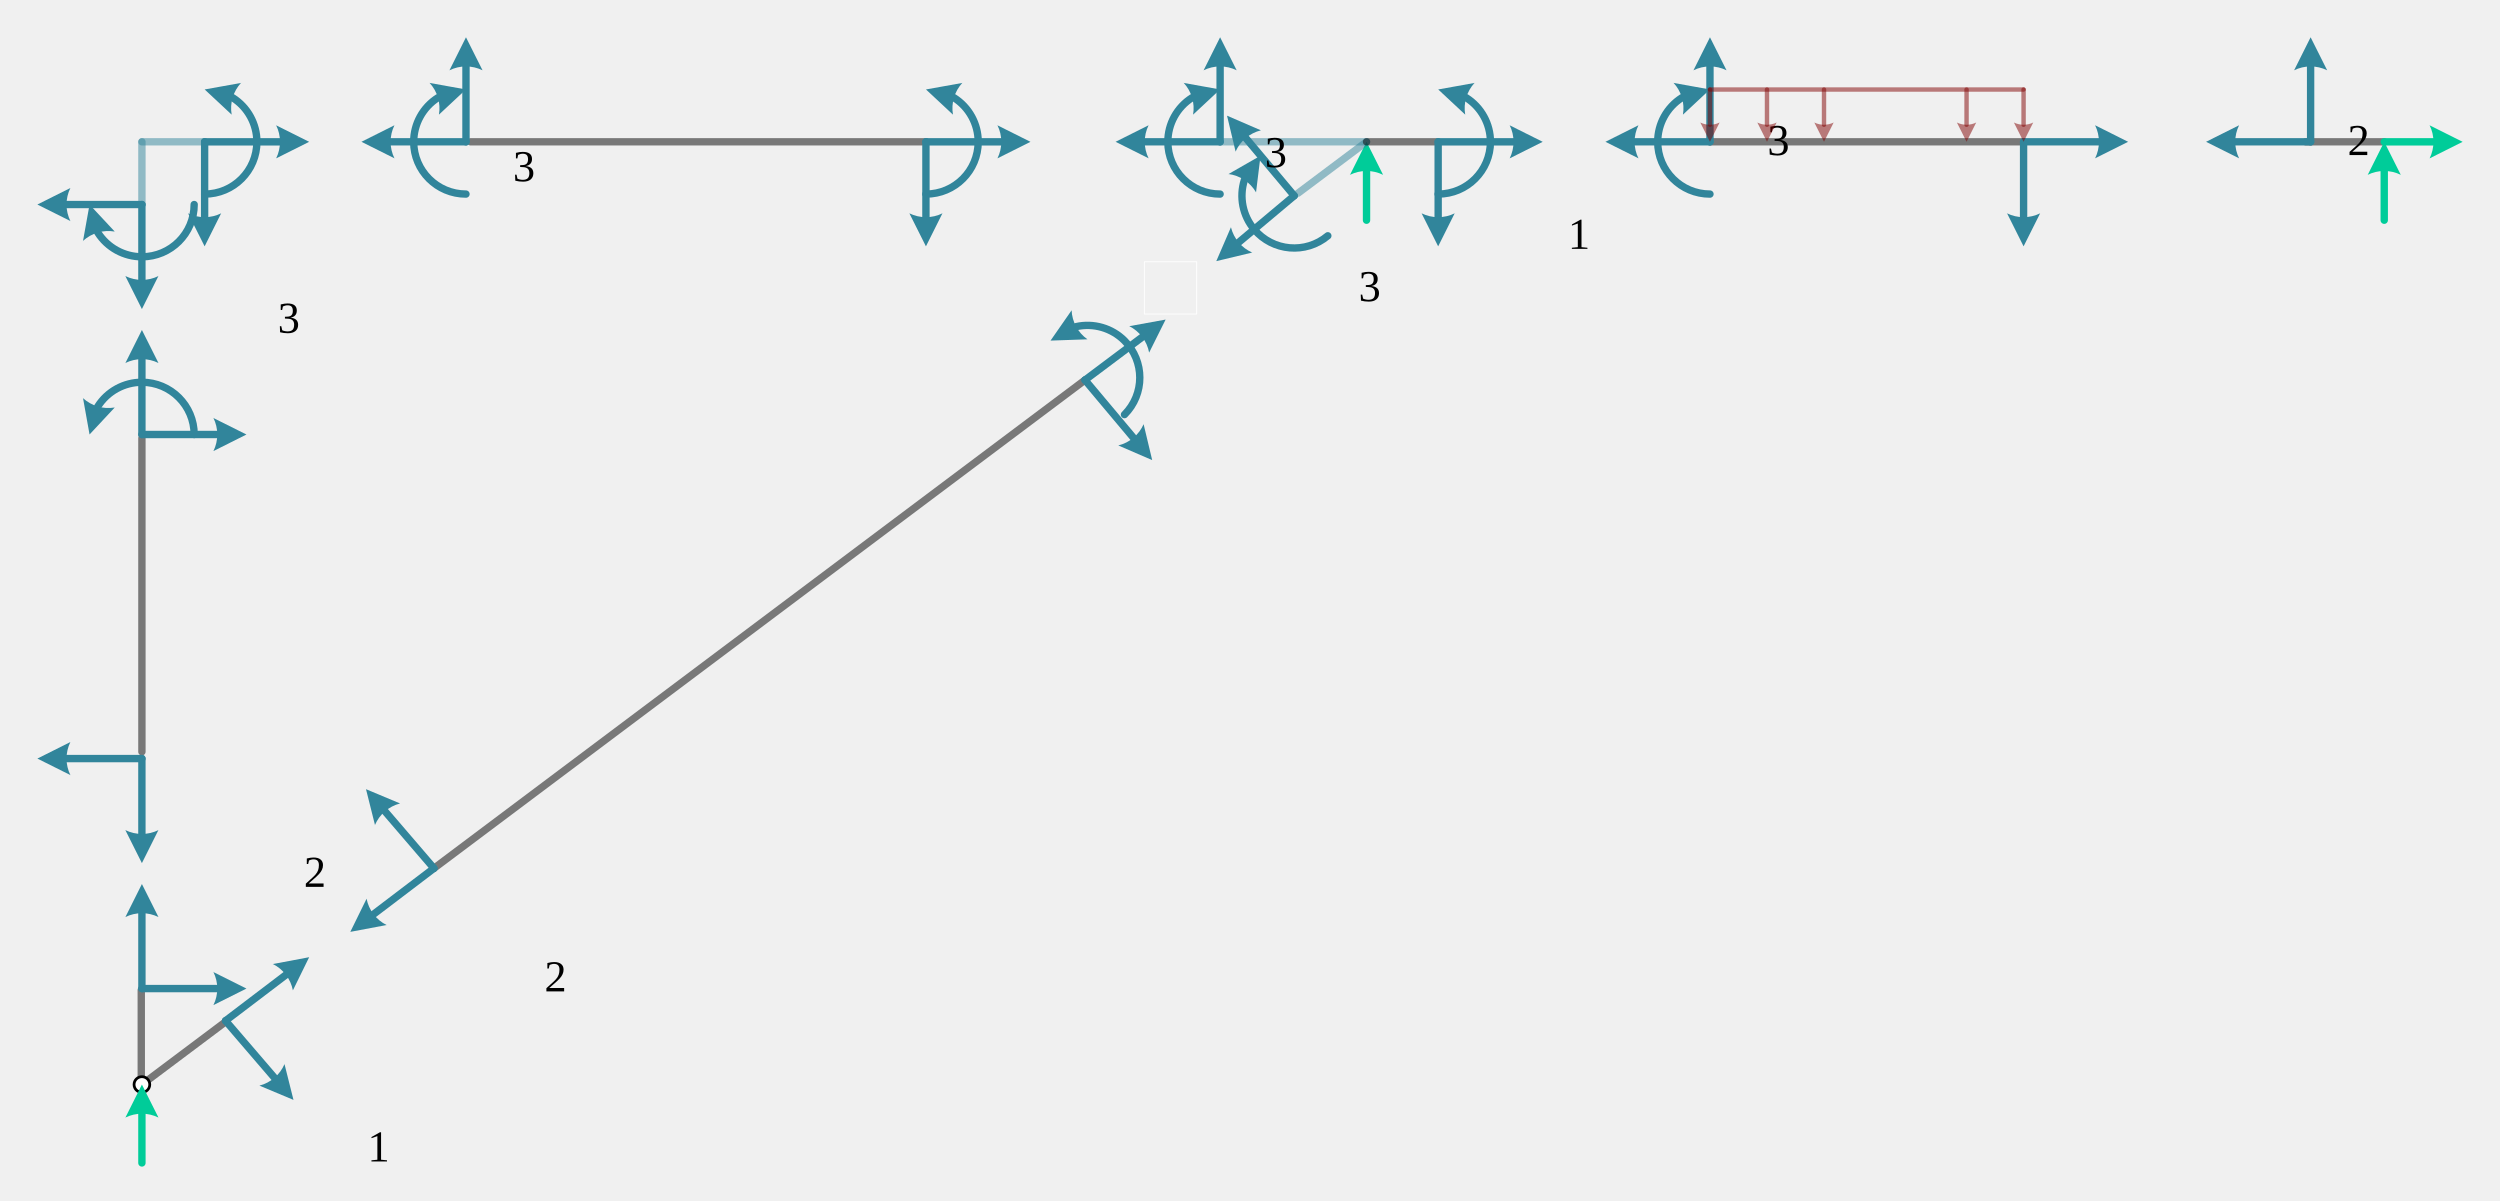
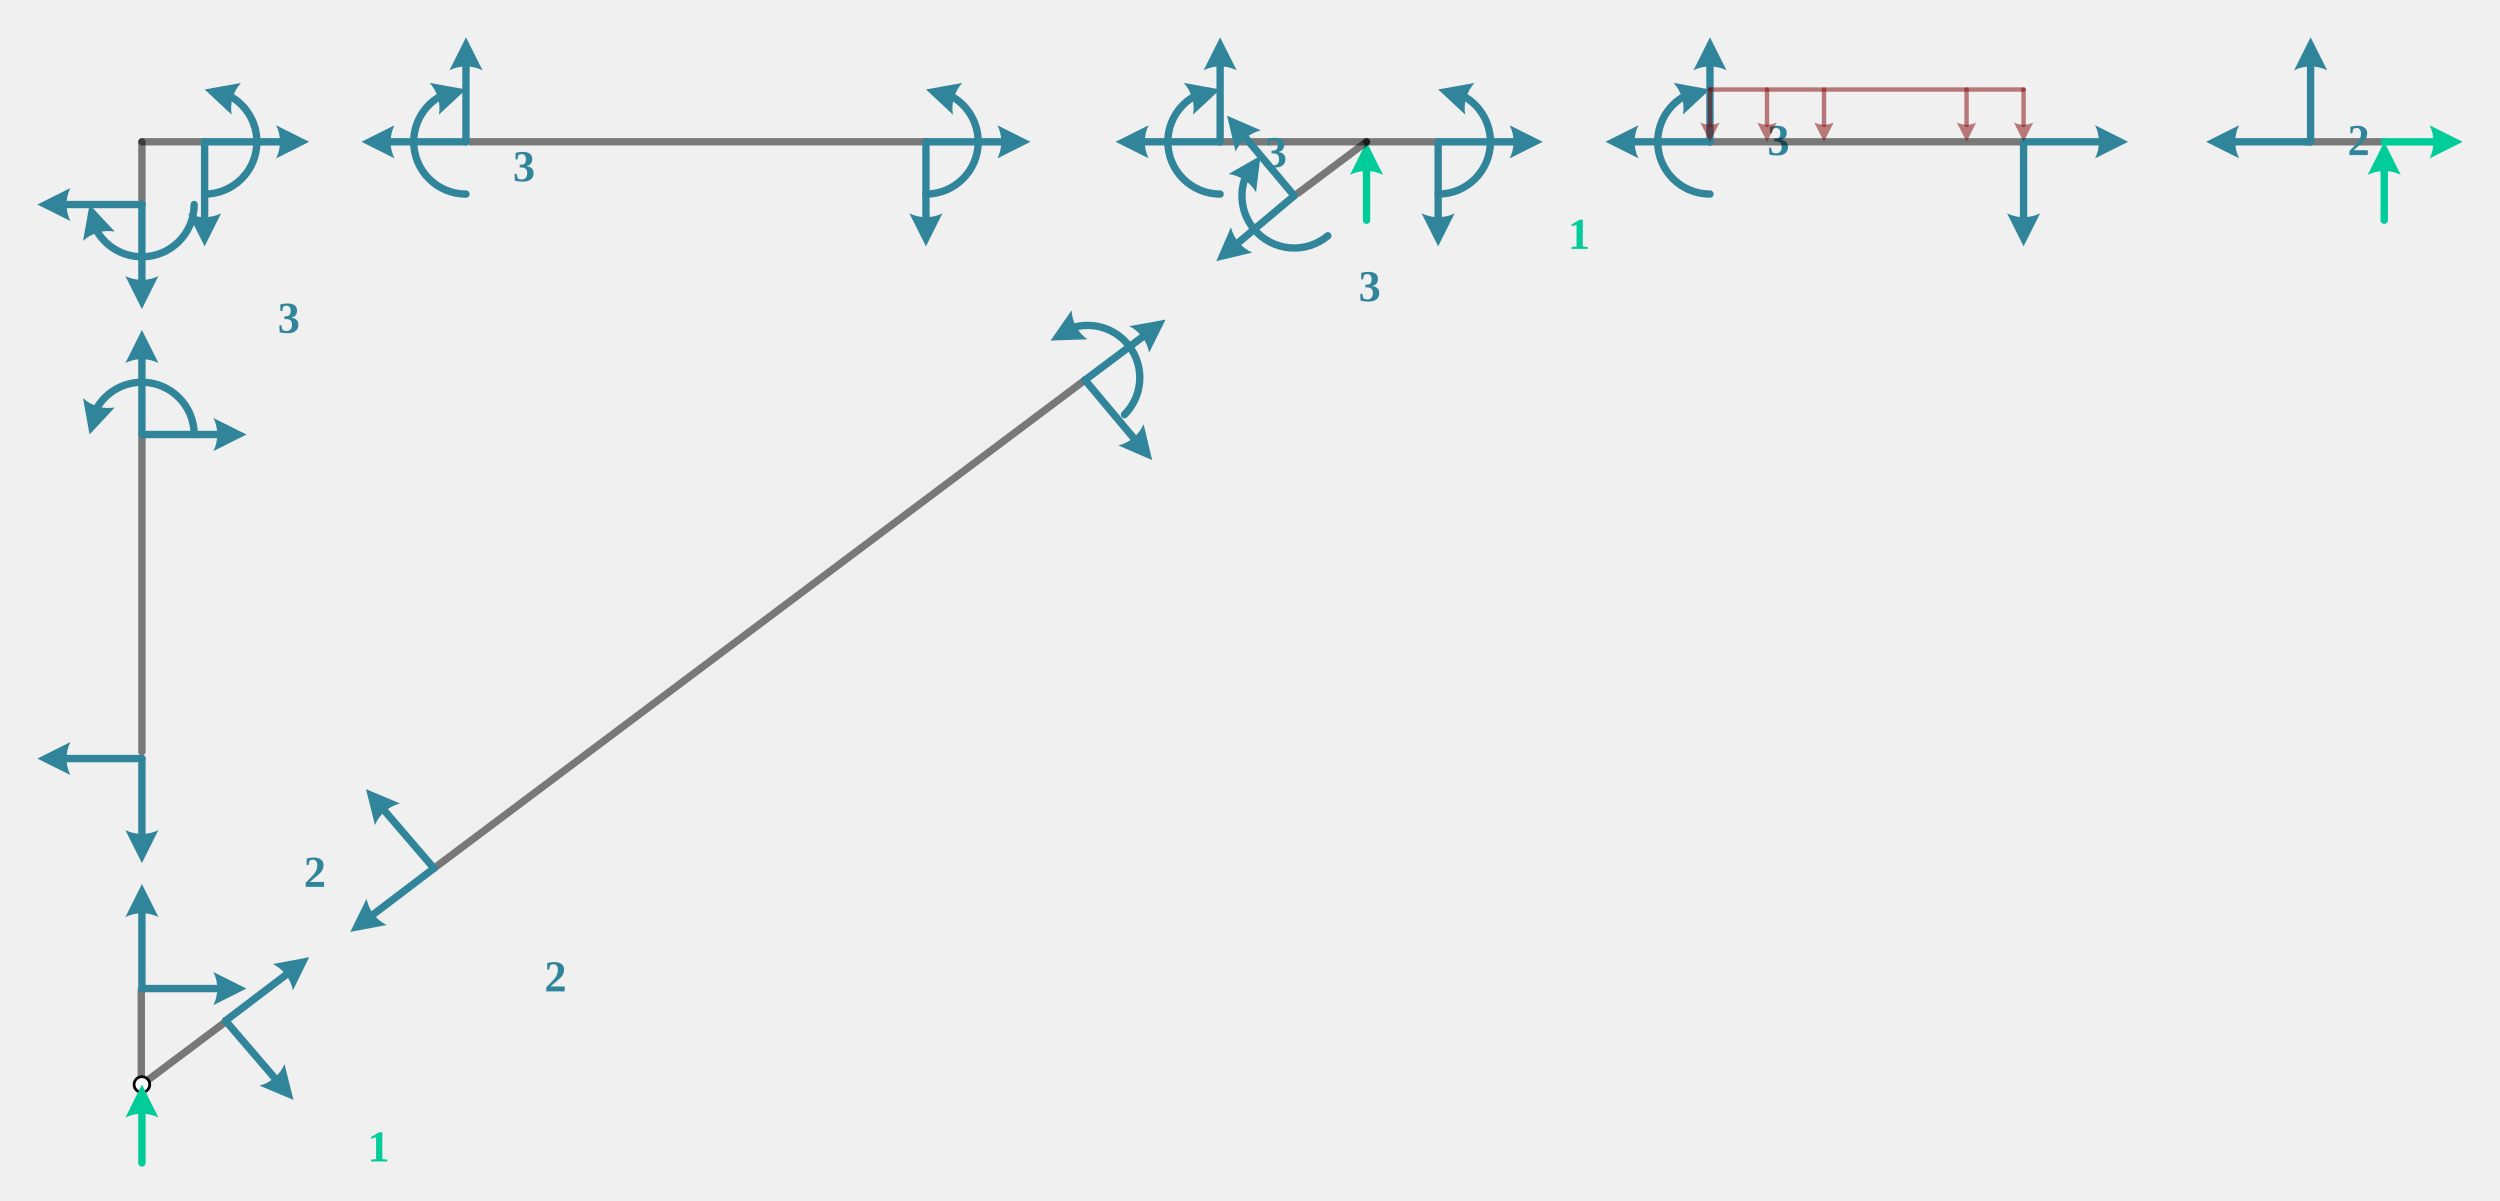
- <svg xmlns="http://www.w3.org/2000/svg" xmlns:ns1="http://schemas.microsoft.com/visio/2003/SVGExtensions/" xmlns:xlink="http://www.w3.org/1999/xlink" width="9.415in" height="4.52in" viewBox="0 0 677.852 325.451" xml:space="preserve" color-interpolation-filters="sRGB" class="st15">
+ <svg xmlns="http://www.w3.org/2000/svg" xmlns:ns1="http://schemas.microsoft.com/visio/2003/SVGExtensions/" xmlns:xlink="http://www.w3.org/1999/xlink" width="9.415in" height="4.52in" viewBox="0 0 677.852 325.451" xml:space="preserve" color-interpolation-filters="sRGB" class="st14">
  <ns1:documentProperties ns1:langID="1043" ns1:metric="true" ns1:viewMarkup="false" />
  <style type="text/css">
	
		.st1 {stroke:#000000;stroke-linecap:round;stroke-linejoin:round;stroke-opacity:0.5;stroke-width:2}
- 		.st2 {stroke:#31859b;stroke-linecap:round;stroke-linejoin:round;stroke-opacity:0.5;stroke-width:2}
- 		.st3 {fill:#ffffff;stroke:#000000;stroke-linecap:round;stroke-linejoin:round;stroke-width:0.75}
- 		.st4 {marker-start:url(#mrkr5-23);stroke:#00cc99;stroke-linecap:round;stroke-linejoin:round;stroke-width:2}
- 		.st5 {fill:#00cc99;fill-opacity:1;stroke:#00cc99;stroke-opacity:1;stroke-width:0.442}
- 		.st6 {marker-start:url(#mrkr5-44);stroke:#31859b;stroke-linecap:round;stroke-linejoin:round;stroke-width:2}
- 		.st7 {fill:#31859b;fill-opacity:1;stroke:#31859b;stroke-opacity:1;stroke-width:0.442}
- 		.st8 {marker-end:url(#mrkr5-55);stroke:#31859b;stroke-linecap:round;stroke-linejoin:round;stroke-width:2}
- 		.st9 {fill:none;stroke:none;stroke-linecap:round;stroke-linejoin:round;stroke-width:0.24}
- 		.st10 {fill:#000000;font-family:Times New Roman;font-size:1em}
- 		.st11 {fill:none;stroke:#ffffff;stroke-linecap:round;stroke-linejoin:round;stroke-width:0.24}
- 		.st12 {marker-end:url(#mrkr5-312);stroke:#800000;stroke-linecap:round;stroke-linejoin:round;stroke-opacity:0.5;stroke-width:1.2}
- 		.st13 {fill:#800000;fill-opacity:0.5;stroke:#800000;stroke-opacity:0.5;stroke-width:0.455}
- 		.st14 {stroke:#800000;stroke-linecap:round;stroke-linejoin:round;stroke-opacity:0.5;stroke-width:1.2}
- 		.st15 {fill:none;fill-rule:evenodd;font-size:12px;overflow:visible;stroke-linecap:square;stroke-miterlimit:3}
+ 		.st2 {fill:#ffffff;stroke:#000000;stroke-linecap:round;stroke-linejoin:round;stroke-width:0.75}
+ 		.st3 {marker-start:url(#mrkr5-23);stroke:#00cc99;stroke-linecap:round;stroke-linejoin:round;stroke-width:2}
+ 		.st4 {fill:#00cc99;fill-opacity:1;stroke:#00cc99;stroke-opacity:1;stroke-width:0.442}
+ 		.st5 {marker-start:url(#mrkr5-44);stroke:#31859b;stroke-linecap:round;stroke-linejoin:round;stroke-width:2}
+ 		.st6 {fill:#31859b;fill-opacity:1;stroke:#31859b;stroke-opacity:1;stroke-width:0.442}
+ 		.st7 {marker-end:url(#mrkr5-55);stroke:#31859b;stroke-linecap:round;stroke-linejoin:round;stroke-width:2}
+ 		.st8 {fill:none;stroke:none;stroke-linecap:round;stroke-linejoin:round;stroke-width:0.24}
+ 		.st9 {fill:#31859b;font-family:Times New Roman;font-size:1em;font-weight:bold}
+ 		.st10 {fill:#00cc99;font-family:Times New Roman;font-size:1em;font-weight:bold}
+ 		.st11 {marker-end:url(#mrkr5-312);stroke:#800000;stroke-linecap:round;stroke-linejoin:round;stroke-opacity:0.5;stroke-width:1.2}
+ 		.st12 {fill:#800000;fill-opacity:0.5;stroke:#800000;stroke-opacity:0.5;stroke-width:0.455}
+ 		.st13 {stroke:#800000;stroke-linecap:round;stroke-linejoin:round;stroke-opacity:0.5;stroke-width:1.2}
+ 		.st14 {fill:none;fill-rule:evenodd;font-size:12px;overflow:visible;stroke-linecap:square;stroke-miterlimit:3}
	
	</style>
  <defs id="Markers">
    <g id="lend5">
      <path d="M 2 1 L 0 0 L 1.981 -0.993 C 1.672 -0.365 1.673 0.373 1.985 1 " style="stroke:none" />
    </g>
-     <marker id="mrkr5-23" class="st5" ns1:arrowType="5" ns1:arrowSize="2" ns1:setback="3.775" refX="3.775" orient="auto" markerUnits="strokeWidth" overflow="visible">
+     <marker id="mrkr5-23" class="st4" ns1:arrowType="5" ns1:arrowSize="2" ns1:setback="3.775" refX="3.775" orient="auto" markerUnits="strokeWidth" overflow="visible">
      <use xlink:href="#lend5" transform="scale(2.26) " />
    </marker>
-     <marker id="mrkr5-44" class="st7" ns1:arrowType="5" ns1:arrowSize="2" ns1:setback="3.775" refX="3.775" orient="auto" markerUnits="strokeWidth" overflow="visible">
+     <marker id="mrkr5-44" class="st6" ns1:arrowType="5" ns1:arrowSize="2" ns1:setback="3.775" refX="3.775" orient="auto" markerUnits="strokeWidth" overflow="visible">
      <use xlink:href="#lend5" transform="scale(2.26) " />
    </marker>
-     <marker id="mrkr5-55" class="st7" ns1:arrowType="5" ns1:arrowSize="2" ns1:setback="3.775" refX="-3.775" orient="auto" markerUnits="strokeWidth" overflow="visible">
+     <marker id="mrkr5-55" class="st6" ns1:arrowType="5" ns1:arrowSize="2" ns1:setback="3.775" refX="-3.775" orient="auto" markerUnits="strokeWidth" overflow="visible">
      <use xlink:href="#lend5" transform="scale(-2.26,-2.26) " />
    </marker>
-     <marker id="mrkr5-312" class="st13" ns1:arrowType="5" ns1:arrowSize="0" ns1:setback="3.85" refX="-3.85" orient="auto" markerUnits="strokeWidth" overflow="visible">
+     <marker id="mrkr5-312" class="st12" ns1:arrowType="5" ns1:arrowSize="0" ns1:setback="3.85" refX="-3.85" orient="auto" markerUnits="strokeWidth" overflow="visible">
      <use xlink:href="#lend5" transform="scale(-2.2,-2.2) " />
    </marker>
  </defs>
  <g ns1:mID="0" ns1:index="1" ns1:groupContext="foregroundPage">
    <ns1:pageProperties ns1:drawingScale="0.0393701" ns1:pageScale="0.0393701" ns1:drawingUnits="24" ns1:shadowOffsetX="8.50394" ns1:shadowOffsetY="-8.50394" />
-     <g id="shape1-1" ns1:mID="1" ns1:groupContext="shape" transform="translate(363.731,268.452) rotate(90)">
+     <g id="shape4041-1" ns1:mID="4041" ns1:groupContext="shape" transform="translate(363.731,268.452) rotate(90)">
      <path d="M0 325.45 L23.51 325.45" class="st1" />
    </g>
-     <g id="shape2-4" ns1:mID="2" ns1:groupContext="shape" transform="translate(38.4535,-286.998)">
-       <path d="M0 325.45 L17.01 325.45" class="st2" />
-     </g>
-     <g id="shape3-7" ns1:mID="3" ns1:groupContext="shape" transform="translate(625.225,-286.998)">
+     <g id="shape3967-4" ns1:mID="3967" ns1:groupContext="shape" transform="translate(38.4535,-286.998)">
+       <path d="M0 325.45 L17.01 325.45" class="st1" />
+     </g>
+     <g id="shape3968-7" ns1:mID="3968" ns1:groupContext="shape" transform="translate(625.225,-286.998)">
      <path d="M0 325.45 L21.26 325.45" class="st1" />
    </g>
-     <g id="shape4-10" ns1:mID="4" ns1:groupContext="shape" transform="translate(363.905,38.4535) rotate(90)">
-       <path d="M0 325.45 L17.01 325.45" class="st2" />
-     </g>
-     <g id="shape5-13" ns1:mID="5" ns1:groupContext="shape" transform="translate(-156.817,33.7234) rotate(-36.8699)">
+     <g id="shape3969-10" ns1:mID="3969" ns1:groupContext="shape" transform="translate(363.905,38.4535) rotate(90)">
+       <path d="M0 325.45 L17.01 325.45" class="st1" />
+     </g>
+     <g id="shape3979-13" ns1:mID="3979" ns1:groupContext="shape" transform="translate(-156.817,33.7234) rotate(-36.8699)">
      <path d="M0 325.45 L27.59 325.45" class="st1" />
    </g>
-     <g id="shape6-16" ns1:mID="6" ns1:groupContext="shape" transform="translate(36.3275,-29.2409)">
-       <ellipse cx="2.126" cy="323.325" rx="2.126" ry="2.126" class="st3" />
-     </g>
-     <g id="shape7-18" ns1:mID="7" ns1:groupContext="shape" transform="translate(363.905,294.084) rotate(90)">
-       <path d="M7.55 325.45 L7.91 325.45 L21.26 325.45" class="st4" />
-     </g>
-     <g id="shape8-24" ns1:mID="8" ns1:groupContext="shape" transform="translate(695.973,38.4535) rotate(90)">
-       <path d="M7.55 325.45 L7.91 325.45 L21.26 325.45" class="st4" />
-     </g>
-     <g id="shape9-29" ns1:mID="9" ns1:groupContext="shape" transform="translate(971.936,38.4535) rotate(90)">
-       <path d="M7.55 325.45 L7.91 325.45 L21.26 325.45" class="st4" />
-     </g>
-     <g id="shape10-34" ns1:mID="10" ns1:groupContext="shape" transform="translate(667.745,363.905) rotate(180)">
-       <path d="M7.55 325.45 L7.91 325.45 L21.26 325.45" class="st4" />
-     </g>
-     <g id="shape11-39" ns1:mID="11" ns1:groupContext="shape" transform="translate(83.8078,363.905) rotate(180)">
-       <path d="M7.55 325.45 L7.91 325.45 L28.35 325.45" class="st6" />
-     </g>
-     <g id="shape12-45" ns1:mID="12" ns1:groupContext="shape" transform="translate(-269.99,66.7999) rotate(-90)">
-       <path d="M7.55 325.45 L7.91 325.45 L28.35 325.45" class="st6" />
-     </g>
-     <g id="shape13-50" ns1:mID="13" ns1:groupContext="shape" transform="translate(380.912,52.6267) rotate(90) scale(-1,1)">
-       <path d="M-0 325.45 A14.173 14.173 0 0 1 14.17 311.28 A14.173 14.173 0 0 1 26.14 317.86 L26.24 318.2" class="st8" />
-     </g>
-     <g id="shape14-56" ns1:mID="14" ns1:groupContext="shape" transform="translate(80.9732,-272.824)">
-       <ns1:textBlock ns1:margins="rect(4,4,4,4)" ns1:tabSpace="42.5197" />
-       <ns1:textRect cx="7.087" cy="318.365" width="14.18" height="14.173" />
-       <rect x="0" y="311.278" width="14.173" height="14.173" class="st9" />
+     <g id="shape3980-16" ns1:mID="3980" ns1:groupContext="shape" transform="translate(36.3275,-29.2409)">
+       <ellipse cx="2.126" cy="323.325" rx="2.126" ry="2.126" class="st2" />
+     </g>
+     <g id="shape3981-18" ns1:mID="3981" ns1:groupContext="shape" transform="translate(363.905,294.084) rotate(90)">
+       <path d="M7.55 325.45 L7.91 325.45 L21.26 325.45" class="st3" />
+     </g>
+     <g id="shape3982-24" ns1:mID="3982" ns1:groupContext="shape" transform="translate(695.973,38.4535) rotate(90)">
+       <path d="M7.55 325.45 L7.91 325.45 L21.26 325.45" class="st3" />
+     </g>
+     <g id="shape3983-29" ns1:mID="3983" ns1:groupContext="shape" transform="translate(971.936,38.4535) rotate(90)">
+       <path d="M7.55 325.45 L7.91 325.45 L21.26 325.45" class="st3" />
+     </g>
+     <g id="shape3984-34" ns1:mID="3984" ns1:groupContext="shape" transform="translate(667.745,363.905) rotate(180)">
+       <path d="M7.55 325.45 L7.91 325.45 L21.26 325.45" class="st3" />
+     </g>
+     <g id="shape4033-39" ns1:mID="4033" ns1:groupContext="shape" transform="translate(83.8078,363.905) rotate(180)">
+       <path d="M7.55 325.45 L7.91 325.45 L28.35 325.45" class="st5" />
+     </g>
+     <g id="shape4034-45" ns1:mID="4034" ns1:groupContext="shape" transform="translate(-269.99,66.7999) rotate(-90)">
+       <path d="M7.55 325.45 L7.91 325.45 L28.35 325.45" class="st5" />
+     </g>
+     <g id="shape4035-50" ns1:mID="4035" ns1:groupContext="shape" transform="translate(380.912,52.6267) rotate(90) scale(-1,1)">
+       <path d="M-0 325.45 A14.173 14.173 0 0 1 14.17 311.28 A14.173 14.173 0 0 1 26.14 317.86 L26.24 318.2" class="st7" />
+     </g>
+     <g id="shape4036-56" ns1:mID="4036" ns1:groupContext="shape" transform="translate(80.9732,-272.824)">
+       <ns1:textBlock ns1:margins="rect(4,4,4,4)" ns1:tabSpace="42.5197" />
+       <ns1:textRect cx="7.087" cy="318.365" width="14.18" height="14.173" />
+       <rect x="0" y="311.278" width="14.173" height="14.173" class="st8" />
+       <text x="4.09" y="321.96" class="st9" ns1:langID="1043">
+         <ns1:paragraph ns1:horizAlign="1" />
+         <ns1:tabList />3</text>
+     </g>
+     <g id="shape4037-59" ns1:mID="4037" ns1:groupContext="shape" transform="translate(52.6267,380.912) rotate(180)">
+       <path d="M-0 325.45 A14.173 14.173 0 0 1 14.17 311.28 A14.173 14.173 0 0 1 26.14 317.86 L26.24 318.2" class="st7" />
+     </g>
+     <g id="shape4038-64" ns1:mID="4038" ns1:groupContext="shape" transform="translate(-286.998,83.8078) rotate(-90)">
+       <path d="M7.55 325.45 L7.91 325.45 L28.35 325.45" class="st5" />
+     </g>
+     <g id="shape4039-69" ns1:mID="4039" ns1:groupContext="shape" transform="translate(10.107,-269.99)">
+       <path d="M7.55 325.45 L7.91 325.45 L28.35 325.45" class="st5" />
+     </g>
+     <g id="shape4040-74" ns1:mID="4040" ns1:groupContext="shape" transform="translate(17.1936,-231.722)">
+       <ns1:textBlock ns1:margins="rect(4,4,4,4)" ns1:tabSpace="42.5197" />
+       <ns1:textRect cx="7.087" cy="318.365" width="14.18" height="14.173" />
+       <rect x="0" y="311.278" width="14.173" height="14.173" class="st8" />
+       <text x="4.09" y="321.96" class="st9" ns1:langID="1043">
+         <ns1:paragraph ns1:horizAlign="1" />
+         <ns1:tabList />3</text>
+     </g>
+     <g id="shape4046-77" ns1:mID="4046" ns1:groupContext="shape" transform="translate(363.905,239.713) rotate(90)">
+       <path d="M7.55 325.45 L7.91 325.45 L28.35 325.45" class="st5" />
+     </g>
+     <g id="shape4047-82" ns1:mID="4047" ns1:groupContext="shape" transform="translate(66.7999,593.511) rotate(180)">
+       <path d="M7.55 325.45 L7.91 325.45 L28.35 325.45" class="st5" />
+     </g>
+     <g id="shape4050-87" ns1:mID="4050" ns1:groupContext="shape" transform="translate(280.711,518.684) rotate(142.77)">
+       <path d="M7.55 325.45 L7.91 325.45 L28.48 325.45" class="st5" />
+     </g>
+     <g id="shape4051-92" ns1:mID="4051" ns1:groupContext="shape" transform="translate(-167.375,510.248) rotate(-130.647)">
+       <path d="M7.55 325.45 L7.91 325.45 L28.29 325.45" class="st5" />
+     </g>
+     <g id="shape4052-97" ns1:mID="4052" ns1:groupContext="shape" transform="translate(89.5134,-53.1394)">
+       <ns1:textBlock ns1:margins="rect(4,4,4,4)" ns1:tabSpace="42.5197" />
+       <ns1:textRect cx="7.087" cy="318.365" width="14.18" height="14.173" />
+       <rect x="0" y="311.278" width="14.173" height="14.173" class="st8" />
+       <text x="4.09" y="321.96" class="st9" ns1:langID="1043">
+         <ns1:paragraph ns1:horizAlign="1" />
+         <ns1:tabList />2</text>
+     </g>
+     <g id="shape4053-100" ns1:mID="4053" ns1:groupContext="shape" transform="translate(330.822,-286.998) rotate(5.5475E-05)">
+       <path d="M0 325.45 L39.7 325.45" class="st1" />
+     </g>
+     <g id="shape4054-103" ns1:mID="4054" ns1:groupContext="shape" transform="translate(156.693,-207.989) rotate(-36.8699)">
+       <path d="M0 325.45 L23.2 325.45" class="st1" />
+     </g>
+     <g id="shape4055-106" ns1:mID="4055" ns1:groupContext="shape" transform="translate(370.522,-286.998)">
+       <path d="M0 325.45 L18.88 325.45" class="st1" />
+     </g>
+     <g id="shape4056-109" ns1:mID="4056" ns1:groupContext="shape" transform="translate(5.37064,52.6267) rotate(-90)">
+       <path d="M-0 325.45 A14.173 14.173 0 0 1 14.17 311.28 A14.173 14.173 0 0 1 26.14 317.86 L26.24 318.2" class="st7" />
+     </g>
+     <g id="shape4057-114" ns1:mID="4057" ns1:groupContext="shape" transform="translate(302.475,-286.998)">
+       <path d="M7.55 325.45 L7.91 325.45 L28.35 325.45" class="st5" />
+     </g>
+     <g id="shape4058-119" ns1:mID="4058" ns1:groupContext="shape" transform="translate(656.273,10.107) rotate(90)">
+       <path d="M7.55 325.45 L7.91 325.45 L28.35 325.45" class="st5" />
+     </g>
+     <g id="shape4060-124" ns1:mID="4060" ns1:groupContext="shape" transform="translate(418.296,363.905) rotate(180)">
+       <path d="M7.55 325.45 L7.91 325.45 L28.35 325.45" class="st5" />
+     </g>
+     <g id="shape4061-129" ns1:mID="4061" ns1:groupContext="shape" transform="translate(64.4984,66.7999) rotate(-90)">
+       <path d="M7.55 325.45 L7.91 325.45 L28.35 325.45" class="st5" />
+     </g>
+     <g id="shape4062-134" ns1:mID="4062" ns1:groupContext="shape" transform="translate(715.401,52.6267) rotate(90) scale(-1,1)">
+       <path d="M-0 325.45 A14.173 14.173 0 0 1 14.17 311.28 A14.173 14.173 0 0 1 26.14 317.86 L26.24 318.2" class="st7" />
+     </g>
+     <g id="shape4063-139" ns1:mID="4063" ns1:groupContext="shape" transform="translate(421.131,-279.911)">
+       <ns1:textBlock ns1:margins="rect(4,4,4,4)" ns1:tabSpace="42.5197" />
+       <ns1:textRect cx="7.087" cy="318.365" width="14.18" height="14.173" />
+       <rect x="0" y="311.278" width="14.173" height="14.173" class="st8" />
+       <text x="4.09" y="321.96" class="st9" ns1:langID="1043">
+         <ns1:paragraph ns1:horizAlign="1" />
+         <ns1:tabList />3</text>
+     </g>
+     <g id="shape4068-142" ns1:mID="4068" ns1:groupContext="shape" transform="translate(110.715,273.135) rotate(-130)">
+       <path d="M-0 325.45 A14.173 14.173 0 0 1 14.17 311.28 A14.173 14.173 0 0 1 26.14 317.86 L26.24 318.2" class="st7" />
+     </g>
+     <g id="shape4069-147" ns1:mID="4069" ns1:groupContext="shape" transform="translate(120.59,-178.5) rotate(-40)">
+       <path d="M7.55 325.45 L7.91 325.45 L27.58 325.45" class="st5" />
+     </g>
+     <g id="shape4070-152" ns1:mID="4070" ns1:groupContext="shape" transform="translate(582.004,-177.829) rotate(50)">
+       <path d="M7.55 325.45 L7.91 325.45 L28.35 325.45" class="st5" />
+     </g>
+     <g id="shape4072-157" ns1:mID="4072" ns1:groupContext="shape" transform="translate(367.054,-254.472)">
+       <ns1:textBlock ns1:margins="rect(4,4,4,4)" ns1:tabSpace="42.5197" />
+       <ns1:textRect cx="7.087" cy="318.365" width="14.18" height="14.173" />
+       <rect x="0" y="311.278" width="14.173" height="14.173" class="st8" />
      <text x="4.09" y="321.96" class="st10" ns1:langID="1043">
        <ns1:paragraph ns1:horizAlign="1" />
-         <ns1:tabList />3</text>
-     </g>
-     <g id="shape15-59" ns1:mID="15" ns1:groupContext="shape" transform="translate(52.6267,380.912) rotate(180)">
-       <path d="M-0 325.45 A14.173 14.173 0 0 1 14.17 311.28 A14.173 14.173 0 0 1 26.14 317.86 L26.24 318.2" class="st8" />
-     </g>
-     <g id="shape16-64" ns1:mID="16" ns1:groupContext="shape" transform="translate(-286.998,83.8078) rotate(-90)">
-       <path d="M7.55 325.45 L7.91 325.45 L28.35 325.45" class="st6" />
-     </g>
-     <g id="shape17-69" ns1:mID="17" ns1:groupContext="shape" transform="translate(10.107,-269.99)">
-       <path d="M7.55 325.45 L7.91 325.45 L28.35 325.45" class="st6" />
-     </g>
-     <g id="shape18-74" ns1:mID="18" ns1:groupContext="shape" transform="translate(17.1936,-231.722)">
-       <ns1:textBlock ns1:margins="rect(4,4,4,4)" ns1:tabSpace="42.5197" />
-       <ns1:textRect cx="7.087" cy="318.365" width="14.18" height="14.173" />
-       <rect x="0" y="311.278" width="14.173" height="14.173" class="st9" />
+         <ns1:tabList />1</text>
+     </g>
+     <g id="shape4073-160" ns1:mID="4073" ns1:groupContext="shape" transform="translate(41.5425,-7.018)">
+       <ns1:textBlock ns1:margins="rect(4,4,4,4)" ns1:tabSpace="42.5197" />
+       <ns1:textRect cx="7.087" cy="318.365" width="14.18" height="14.173" />
+       <rect x="0" y="311.278" width="14.173" height="14.173" class="st8" />
      <text x="4.09" y="321.96" class="st10" ns1:langID="1043">
        <ns1:paragraph ns1:horizAlign="1" />
-         <ns1:tabList />3</text>
-     </g>
-     <g id="shape19-77" ns1:mID="19" ns1:groupContext="shape" transform="translate(363.905,239.713) rotate(90)">
-       <path d="M7.55 325.45 L7.91 325.45 L28.35 325.45" class="st6" />
-     </g>
-     <g id="shape20-82" ns1:mID="20" ns1:groupContext="shape" transform="translate(66.7999,593.511) rotate(180)">
-       <path d="M7.55 325.45 L7.91 325.45 L28.35 325.45" class="st6" />
-     </g>
-     <g id="shape21-87" ns1:mID="21" ns1:groupContext="shape" transform="translate(280.711,518.684) rotate(142.77)">
-       <path d="M7.55 325.45 L7.91 325.45 L28.48 325.45" class="st6" />
-     </g>
-     <g id="shape22-92" ns1:mID="22" ns1:groupContext="shape" transform="translate(-167.375,510.248) rotate(-130.647)">
-       <path d="M7.55 325.45 L7.91 325.45 L28.29 325.45" class="st6" />
-     </g>
-     <g id="shape23-97" ns1:mID="23" ns1:groupContext="shape" transform="translate(89.5134,-53.1394)">
-       <ns1:textBlock ns1:margins="rect(4,4,4,4)" ns1:tabSpace="42.5197" />
-       <ns1:textRect cx="7.087" cy="318.365" width="14.18" height="14.173" />
-       <rect x="0" y="311.278" width="14.173" height="14.173" class="st9" />
+         <ns1:tabList />1</text>
+     </g>
+     <g id="shape4074-163" ns1:mID="4074" ns1:groupContext="shape" transform="translate(598.176,-286.998)">
+       <path d="M7.55 325.45 L7.91 325.45 L28.35 325.45" class="st5" />
+     </g>
+     <g id="shape4075-168" ns1:mID="4075" ns1:groupContext="shape" transform="translate(951.974,10.107) rotate(90)">
+       <path d="M7.55 325.45 L7.91 325.45 L28.35 325.45" class="st5" />
+     </g>
+     <g id="shape4077-173" ns1:mID="4077" ns1:groupContext="shape" transform="translate(650.707,-257.943)">
+       <ns1:textBlock ns1:margins="rect(4,4,4,4)" ns1:tabSpace="42.5197" />
+       <ns1:textRect cx="7.087" cy="318.365" width="14.18" height="14.173" />
+       <rect x="0" y="311.278" width="14.173" height="14.173" class="st8" />
      <text x="4.09" y="321.96" class="st10" ns1:langID="1043">
        <ns1:paragraph ns1:horizAlign="1" />
        <ns1:tabList />2</text>
    </g>
-     <g id="shape24-100" ns1:mID="24" ns1:groupContext="shape" transform="translate(330.822,-286.998) rotate(5.5475E-05)">
-       <path d="M0 325.45 L39.7 325.45" class="st2" />
-     </g>
-     <g id="shape25-103" ns1:mID="25" ns1:groupContext="shape" transform="translate(156.693,-207.989) rotate(-36.8699)">
-       <path d="M0 325.45 L23.2 325.45" class="st2" />
-     </g>
-     <g id="shape26-106" ns1:mID="26" ns1:groupContext="shape" transform="translate(370.522,-286.998)">
-       <path d="M0 325.45 L18.88 325.45" class="st1" />
-     </g>
-     <g id="shape27-109" ns1:mID="27" ns1:groupContext="shape" transform="translate(5.37064,52.6267) rotate(-90)">
-       <path d="M-0 325.45 A14.173 14.173 0 0 1 14.17 311.28 A14.173 14.173 0 0 1 26.14 317.86 L26.24 318.2" class="st8" />
-     </g>
-     <g id="shape28-114" ns1:mID="28" ns1:groupContext="shape" transform="translate(302.475,-286.998)">
-       <path d="M7.55 325.45 L7.91 325.45 L28.35 325.45" class="st6" />
-     </g>
-     <g id="shape29-119" ns1:mID="29" ns1:groupContext="shape" transform="translate(656.273,10.107) rotate(90)">
-       <path d="M7.55 325.45 L7.91 325.45 L28.35 325.45" class="st6" />
-     </g>
-     <g id="shape30-124" ns1:mID="30" ns1:groupContext="shape" transform="translate(418.296,363.905) rotate(180)">
-       <path d="M7.55 325.45 L7.91 325.45 L28.35 325.45" class="st6" />
-     </g>
-     <g id="shape31-129" ns1:mID="31" ns1:groupContext="shape" transform="translate(64.4984,66.7999) rotate(-90)">
-       <path d="M7.55 325.45 L7.91 325.45 L28.35 325.45" class="st6" />
-     </g>
-     <g id="shape32-134" ns1:mID="32" ns1:groupContext="shape" transform="translate(715.401,52.6267) rotate(90) scale(-1,1)">
-       <path d="M-0 325.45 A14.173 14.173 0 0 1 14.17 311.28 A14.173 14.173 0 0 1 26.14 317.86 L26.24 318.2" class="st8" />
-     </g>
-     <g id="shape33-139" ns1:mID="33" ns1:groupContext="shape" transform="translate(421.131,-279.911)">
-       <ns1:textBlock ns1:margins="rect(4,4,4,4)" ns1:tabSpace="42.5197" />
-       <ns1:textRect cx="7.087" cy="318.365" width="14.18" height="14.173" />
-       <rect x="0" y="311.278" width="14.173" height="14.173" class="st9" />
-       <text x="4.09" y="321.96" class="st10" ns1:langID="1043">
-         <ns1:paragraph ns1:horizAlign="1" />
-         <ns1:tabList />3</text>
-     </g>
-     <g id="shape34-142" ns1:mID="34" ns1:groupContext="shape" transform="translate(110.715,273.135) rotate(-130)">
-       <path d="M-0 325.45 A14.173 14.173 0 0 1 14.17 311.28 A14.173 14.173 0 0 1 26.14 317.86 L26.24 318.2" class="st8" />
-     </g>
-     <g id="shape35-147" ns1:mID="35" ns1:groupContext="shape" transform="translate(120.59,-178.5) rotate(-40)">
-       <path d="M7.55 325.45 L7.91 325.45 L27.58 325.45" class="st6" />
-     </g>
-     <g id="shape36-152" ns1:mID="36" ns1:groupContext="shape" transform="translate(582.004,-177.829) rotate(50)">
-       <path d="M7.55 325.45 L7.91 325.45 L28.35 325.45" class="st6" />
-     </g>
-     <g id="shape37-157" ns1:mID="37" ns1:groupContext="shape" transform="translate(367.054,-254.472)">
-       <ns1:textBlock ns1:margins="rect(4,4,4,4)" ns1:tabSpace="42.5197" />
-       <ns1:textRect cx="7.087" cy="318.365" width="14.18" height="14.173" />
-       <rect x="0" y="311.278" width="14.173" height="14.173" class="st9" />
-       <text x="4.09" y="321.96" class="st10" ns1:langID="1043">
-         <ns1:paragraph ns1:horizAlign="1" />
-         <ns1:tabList />1</text>
-     </g>
-     <g id="shape38-160" ns1:mID="38" ns1:groupContext="shape" transform="translate(41.5425,-7.018)">
-       <ns1:textBlock ns1:margins="rect(4,4,4,4)" ns1:tabSpace="42.5197" />
-       <ns1:textRect cx="7.087" cy="318.365" width="14.18" height="14.173" />
-       <rect x="0" y="311.278" width="14.173" height="14.173" class="st9" />
-       <text x="4.09" y="321.96" class="st10" ns1:langID="1043">
-         <ns1:paragraph ns1:horizAlign="1" />
-         <ns1:tabList />1</text>
-     </g>
-     <g id="shape39-163" ns1:mID="39" ns1:groupContext="shape" transform="translate(598.176,-286.998)">
-       <path d="M7.55 325.45 L7.91 325.45 L28.35 325.45" class="st6" />
-     </g>
-     <g id="shape40-168" ns1:mID="40" ns1:groupContext="shape" transform="translate(951.974,10.107) rotate(90)">
-       <path d="M7.55 325.45 L7.91 325.45 L28.35 325.45" class="st6" />
-     </g>
-     <g id="shape41-173" ns1:mID="41" ns1:groupContext="shape" transform="translate(650.707,-257.943)">
-       <ns1:textBlock ns1:margins="rect(4,4,4,4)" ns1:tabSpace="42.5197" />
-       <ns1:textRect cx="7.087" cy="318.365" width="14.18" height="14.173" />
-       <rect x="0" y="311.278" width="14.173" height="14.173" class="st9" />
-       <text x="4.09" y="321.96" class="st10" ns1:langID="1043">
+     <g id="shape4078-176" ns1:mID="4078" ns1:groupContext="shape" transform="translate(363.905,118.813) rotate(90)">
+       <path d="M0 325.45 L85.04 325.45" class="st1" />
+     </g>
+     <g id="shape4079-179" ns1:mID="4079" ns1:groupContext="shape" transform="translate(-286.998,234.044) rotate(-90)">
+       <path d="M7.55 325.45 L7.91 325.45 L28.35 325.45" class="st5" />
+     </g>
+     <g id="shape4080-184" ns1:mID="4080" ns1:groupContext="shape" transform="translate(10.107,-119.754)">
+       <path d="M7.55 325.45 L7.91 325.45 L28.35 325.45" class="st5" />
+     </g>
+     <g id="shape4081-189" ns1:mID="4081" ns1:groupContext="shape" transform="translate(24.2803,-81.4858)">
+       <ns1:textBlock ns1:margins="rect(4,4,4,4)" ns1:tabSpace="42.5197" />
+       <ns1:textRect cx="7.087" cy="318.365" width="14.18" height="14.173" />
+       <rect x="0" y="311.278" width="14.173" height="14.173" class="st8" />
+       <text x="4.09" y="321.96" class="st9" ns1:langID="1043">
        <ns1:paragraph ns1:horizAlign="1" />
        <ns1:tabList />2</text>
    </g>
-     <g id="shape42-176" ns1:mID="42" ns1:groupContext="shape" transform="translate(363.905,118.813) rotate(90)">
+     <g id="shape4082-192" ns1:mID="4082" ns1:groupContext="shape" transform="translate(52.6267,-207.628) scale(-1,1)">
+       <path d="M-0 325.45 A14.173 14.173 0 0 1 14.17 311.28 A14.173 14.173 0 0 1 26.14 317.86 L26.24 318.2" class="st7" />
+     </g>
+     <g id="shape4083-197" ns1:mID="4083" ns1:groupContext="shape" transform="translate(363.905,89.4771) rotate(90)">
+       <path d="M7.55 325.45 L7.91 325.45 L28.35 325.45" class="st5" />
+     </g>
+     <g id="shape4084-202" ns1:mID="4084" ns1:groupContext="shape" transform="translate(66.7999,443.275) rotate(180)">
+       <path d="M7.55 325.45 L7.91 325.45 L28.35 325.45" class="st5" />
+     </g>
+     <g id="shape4086-207" ns1:mID="4086" ns1:groupContext="shape" transform="translate(-77.6288,-24.9053) rotate(-36.8699)">
+       <path d="M0 325.45 L220.68 325.45" class="st1" />
+     </g>
+     <g id="shape4087-210" ns1:mID="4087" ns1:groupContext="shape" transform="translate(-101.939,-6.44096) rotate(-37.2301)">
+       <path d="M7.55 325.45 L7.91 325.45 L28.48 325.45" class="st5" />
+     </g>
+     <g id="shape4088-215" ns1:mID="4088" ns1:groupContext="shape" transform="translate(346.148,1.9954) rotate(49.3527)">
+       <path d="M7.55 325.45 L7.91 325.45 L28.29 325.45" class="st5" />
+     </g>
+     <g id="shape4094-220" ns1:mID="4094" ns1:groupContext="shape" transform="translate(511.317,347.013) rotate(143.13)">
+       <path d="M7.55 325.45 L7.91 325.45 L27.33 325.45" class="st5" />
+     </g>
+     <g id="shape4095-225" ns1:mID="4095" ns1:groupContext="shape" transform="translate(63.0945,333.96) rotate(-130)">
+       <path d="M7.55 325.45 L7.91 325.45 L28.35 325.45" class="st5" />
+     </g>
+     <g id="shape4096-230" ns1:mID="4096" ns1:groupContext="shape" transform="translate(310.289,-240.299)">
+       <ns1:textBlock ns1:margins="rect(4,4,4,4)" ns1:tabSpace="42.5197" />
+       <ns1:textRect cx="7.087" cy="318.365" width="14.18" height="14.173" />
+       <rect x="0" y="311.278" width="14.173" height="14.173" class="st8" />
+       <text x="4.09" y="321.96" class="st9" ns1:langID="1043">
+         <ns1:paragraph ns1:horizAlign="1" />
+         <ns1:tabList />3</text>
+     </g>
+     <g id="shape4098-233" ns1:mID="4098" ns1:groupContext="shape" transform="translate(535.022,-117.704) rotate(45) scale(-1,1)">
+       <path d="M-0 325.45 A14.173 14.173 0 0 1 14.17 311.28 A14.173 14.173 0 0 1 26.14 317.86 L26.24 318.2" class="st7" />
+     </g>
+     <g id="shape4099-238" ns1:mID="4099" ns1:groupContext="shape" transform="translate(127.585,-286.998)">
+       <path d="M0 325.45 L123.47 325.45" class="st1" />
+     </g>
+     <g id="shape4100-241" ns1:mID="4100" ns1:groupContext="shape" transform="translate(-199.124,52.6267) rotate(-90)">
+       <path d="M-0 325.45 A14.173 14.173 0 0 1 14.17 311.28 A14.173 14.173 0 0 1 26.14 317.86 L26.24 318.2" class="st7" />
+     </g>
+     <g id="shape4101-246" ns1:mID="4101" ns1:groupContext="shape" transform="translate(97.9811,-286.998)">
+       <path d="M7.55 325.45 L7.91 325.45 L28.35 325.45" class="st5" />
+     </g>
+     <g id="shape4102-251" ns1:mID="4102" ns1:groupContext="shape" transform="translate(451.779,10.107) rotate(90)">
+       <path d="M7.55 325.45 L7.91 325.45 L28.35 325.45" class="st5" />
+     </g>
+     <g id="shape4104-256" ns1:mID="4104" ns1:groupContext="shape" transform="translate(279.398,363.905) rotate(180)">
+       <path d="M7.55 325.45 L7.91 325.45 L28.35 325.45" class="st5" />
+     </g>
+     <g id="shape4105-261" ns1:mID="4105" ns1:groupContext="shape" transform="translate(-74.3992,66.7999) rotate(-90)">
+       <path d="M7.55 325.45 L7.91 325.45 L28.35 325.45" class="st5" />
+     </g>
+     <g id="shape4106-266" ns1:mID="4106" ns1:groupContext="shape" transform="translate(576.503,52.6267) rotate(90) scale(-1,1)">
+       <path d="M-0 325.45 A14.173 14.173 0 0 1 14.17 311.28 A14.173 14.173 0 0 1 26.14 317.86 L26.24 318.2" class="st7" />
+     </g>
+     <g id="shape4107-271" ns1:mID="4107" ns1:groupContext="shape" transform="translate(284.85,-276.64)">
+       <ns1:textBlock ns1:margins="rect(4,4,4,4)" ns1:tabSpace="42.5197" />
+       <ns1:textRect cx="7.087" cy="318.365" width="14.18" height="14.173" />
+       <rect x="0" y="311.278" width="14.173" height="14.173" class="st8" />
+       <text x="4.09" y="321.96" class="st9" ns1:langID="1043">
+         <ns1:paragraph ns1:horizAlign="1" />
+         <ns1:tabList />3</text>
+     </g>
+     <g id="shape4108-274" ns1:mID="4108" ns1:groupContext="shape" transform="translate(463.65,-286.998)">
      <path d="M0 325.45 L85.04 325.45" class="st1" />
    </g>
-     <g id="shape43-179" ns1:mID="43" ns1:groupContext="shape" transform="translate(-286.998,234.044) rotate(-90)">
-       <path d="M7.55 325.45 L7.91 325.45 L28.35 325.45" class="st6" />
-     </g>
-     <g id="shape44-184" ns1:mID="44" ns1:groupContext="shape" transform="translate(10.107,-119.754)">
-       <path d="M7.55 325.45 L7.91 325.45 L28.35 325.45" class="st6" />
-     </g>
-     <g id="shape45-189" ns1:mID="45" ns1:groupContext="shape" transform="translate(24.2803,-81.4858)">
-       <ns1:textBlock ns1:margins="rect(4,4,4,4)" ns1:tabSpace="42.5197" />
-       <ns1:textRect cx="7.087" cy="318.365" width="14.18" height="14.173" />
-       <rect x="0" y="311.278" width="14.173" height="14.173" class="st9" />
-       <text x="4.09" y="321.96" class="st10" ns1:langID="1043">
+     <g id="shape4118-277" ns1:mID="4118" ns1:groupContext="shape" transform="translate(138.199,52.6267) rotate(-90)">
+       <path d="M-0 325.45 A14.173 14.173 0 0 1 14.17 311.28 A14.173 14.173 0 0 1 26.14 317.86 L26.24 318.2" class="st7" />
+     </g>
+     <g id="shape4119-282" ns1:mID="4119" ns1:groupContext="shape" transform="translate(435.304,-286.998)">
+       <path d="M7.55 325.45 L7.91 325.45 L28.35 325.45" class="st5" />
+     </g>
+     <g id="shape4120-287" ns1:mID="4120" ns1:groupContext="shape" transform="translate(789.101,10.107) rotate(90)">
+       <path d="M7.55 325.45 L7.91 325.45 L28.35 325.45" class="st5" />
+     </g>
+     <g id="shape4124-292" ns1:mID="4124" ns1:groupContext="shape" transform="translate(874.141,66.7999) rotate(90) scale(-1,1)">
+       <path d="M7.55 325.45 L7.91 325.45 L28.35 325.45" class="st5" />
+     </g>
+     <g id="shape4125-297" ns1:mID="4125" ns1:groupContext="shape" transform="translate(577.036,-286.998) scale(-1,1)">
+       <path d="M7.55 325.45 L7.91 325.45 L28.35 325.45" class="st5" />
+     </g>
+     <g id="shape4126-302" ns1:mID="4126" ns1:groupContext="shape" transform="translate(578.453,-279.911)">
+       <ns1:textBlock ns1:margins="rect(4,4,4,4)" ns1:tabSpace="42.5197" />
+       <ns1:textRect cx="7.087" cy="318.365" width="14.18" height="14.173" />
+       <rect x="0" y="311.278" width="14.173" height="14.173" class="st8" />
+       <text x="4.09" y="321.96" class="st9" ns1:langID="1043">
        <ns1:paragraph ns1:horizAlign="1" />
        <ns1:tabList />2</text>
    </g>
-     <g id="shape46-192" ns1:mID="46" ns1:groupContext="shape" transform="translate(52.6267,-207.628) scale(-1,1)">
-       <path d="M-0 325.45 A14.173 14.173 0 0 1 14.17 311.28 A14.173 14.173 0 0 1 26.14 317.86 L26.24 318.2" class="st8" />
-     </g>
-     <g id="shape47-197" ns1:mID="47" ns1:groupContext="shape" transform="translate(363.905,89.4771) rotate(90)">
-       <path d="M7.55 325.45 L7.91 325.45 L28.35 325.45" class="st6" />
-     </g>
-     <g id="shape48-202" ns1:mID="48" ns1:groupContext="shape" transform="translate(66.7999,443.275) rotate(180)">
-       <path d="M7.55 325.45 L7.91 325.45 L28.35 325.45" class="st6" />
-     </g>
-     <g id="shape49-207" ns1:mID="49" ns1:groupContext="shape" transform="translate(-77.6288,-24.9053) rotate(-36.8699)">
-       <path d="M0 325.45 L220.68 325.45" class="st1" />
-     </g>
-     <g id="shape50-210" ns1:mID="50" ns1:groupContext="shape" transform="translate(-101.939,-6.44096) rotate(-37.2301)">
-       <path d="M7.55 325.45 L7.91 325.45 L28.48 325.45" class="st6" />
-     </g>
-     <g id="shape51-215" ns1:mID="51" ns1:groupContext="shape" transform="translate(346.148,1.9954) rotate(49.3527)">
-       <path d="M7.55 325.45 L7.91 325.45 L28.29 325.45" class="st6" />
-     </g>
-     <g id="shape52-220" ns1:mID="52" ns1:groupContext="shape" transform="translate(511.317,347.013) rotate(143.13)">
-       <path d="M7.55 325.45 L7.91 325.45 L27.33 325.45" class="st6" />
-     </g>
-     <g id="shape53-225" ns1:mID="53" ns1:groupContext="shape" transform="translate(63.0945,333.96) rotate(-130)">
-       <path d="M7.55 325.45 L7.91 325.45 L28.35 325.45" class="st6" />
-     </g>
-     <g id="shape54-230" ns1:mID="54" ns1:groupContext="shape" transform="translate(310.289,-240.299)">
-       <ns1:textBlock ns1:margins="rect(4,4,4,4)" ns1:tabSpace="42.5197" />
-       <ns1:textRect cx="7.087" cy="318.365" width="14.18" height="14.173" />
-       <rect x="0" y="311.278" width="14.173" height="14.173" class="st11" />
-       <text x="4.09" y="321.96" class="st10" ns1:langID="1043">
-         <ns1:paragraph ns1:horizAlign="1" />
-         <ns1:tabList />3</text>
-     </g>
-     <g id="shape55-233" ns1:mID="55" ns1:groupContext="shape" transform="translate(535.022,-117.704) rotate(45) scale(-1,1)">
-       <path d="M-0 325.45 A14.173 14.173 0 0 1 14.17 311.28 A14.173 14.173 0 0 1 26.14 317.86 L26.24 318.2" class="st8" />
-     </g>
-     <g id="shape56-238" ns1:mID="56" ns1:groupContext="shape" transform="translate(127.585,-286.998)">
-       <path d="M0 325.45 L123.47 325.45" class="st1" />
-     </g>
-     <g id="shape57-241" ns1:mID="57" ns1:groupContext="shape" transform="translate(-199.124,52.6267) rotate(-90)">
-       <path d="M-0 325.45 A14.173 14.173 0 0 1 14.17 311.28 A14.173 14.173 0 0 1 26.14 317.86 L26.24 318.2" class="st8" />
-     </g>
-     <g id="shape58-246" ns1:mID="58" ns1:groupContext="shape" transform="translate(97.9811,-286.998)">
-       <path d="M7.55 325.45 L7.91 325.45 L28.35 325.45" class="st6" />
-     </g>
-     <g id="shape59-251" ns1:mID="59" ns1:groupContext="shape" transform="translate(451.779,10.107) rotate(90)">
-       <path d="M7.55 325.45 L7.91 325.45 L28.35 325.45" class="st6" />
-     </g>
-     <g id="shape60-256" ns1:mID="60" ns1:groupContext="shape" transform="translate(279.398,363.905) rotate(180)">
-       <path d="M7.55 325.45 L7.91 325.45 L28.35 325.45" class="st6" />
-     </g>
-     <g id="shape61-261" ns1:mID="61" ns1:groupContext="shape" transform="translate(-74.3992,66.7999) rotate(-90)">
-       <path d="M7.55 325.45 L7.91 325.45 L28.35 325.45" class="st6" />
-     </g>
-     <g id="shape62-266" ns1:mID="62" ns1:groupContext="shape" transform="translate(576.503,52.6267) rotate(90) scale(-1,1)">
-       <path d="M-0 325.45 A14.173 14.173 0 0 1 14.17 311.28 A14.173 14.173 0 0 1 26.14 317.86 L26.24 318.2" class="st8" />
-     </g>
-     <g id="shape63-271" ns1:mID="63" ns1:groupContext="shape" transform="translate(284.85,-276.64)">
-       <ns1:textBlock ns1:margins="rect(4,4,4,4)" ns1:tabSpace="42.5197" />
-       <ns1:textRect cx="7.087" cy="318.365" width="14.18" height="14.173" />
-       <rect x="0" y="311.278" width="14.173" height="14.173" class="st9" />
-       <text x="4.09" y="321.96" class="st10" ns1:langID="1043">
-         <ns1:paragraph ns1:horizAlign="1" />
-         <ns1:tabList />3</text>
-     </g>
-     <g id="shape64-274" ns1:mID="64" ns1:groupContext="shape" transform="translate(463.65,-286.998)">
-       <path d="M0 325.45 L85.04 325.45" class="st1" />
-     </g>
-     <g id="shape65-277" ns1:mID="65" ns1:groupContext="shape" transform="translate(138.199,52.6267) rotate(-90)">
-       <path d="M-0 325.45 A14.173 14.173 0 0 1 14.17 311.28 A14.173 14.173 0 0 1 26.14 317.86 L26.24 318.2" class="st8" />
-     </g>
-     <g id="shape66-282" ns1:mID="66" ns1:groupContext="shape" transform="translate(435.304,-286.998)">
-       <path d="M7.55 325.45 L7.91 325.45 L28.35 325.45" class="st6" />
-     </g>
-     <g id="shape67-287" ns1:mID="67" ns1:groupContext="shape" transform="translate(789.101,10.107) rotate(90)">
-       <path d="M7.55 325.45 L7.91 325.45 L28.35 325.45" class="st6" />
-     </g>
-     <g id="shape68-292" ns1:mID="68" ns1:groupContext="shape" transform="translate(874.141,66.7999) rotate(90) scale(-1,1)">
-       <path d="M7.55 325.45 L7.91 325.45 L28.35 325.45" class="st6" />
-     </g>
-     <g id="shape69-297" ns1:mID="69" ns1:groupContext="shape" transform="translate(577.036,-286.998) scale(-1,1)">
-       <path d="M7.55 325.45 L7.91 325.45 L28.35 325.45" class="st6" />
-     </g>
-     <g id="shape70-302" ns1:mID="70" ns1:groupContext="shape" transform="translate(578.453,-279.911)">
-       <ns1:textBlock ns1:margins="rect(4,4,4,4)" ns1:tabSpace="42.5197" />
-       <ns1:textRect cx="7.087" cy="318.365" width="14.18" height="14.173" />
-       <rect x="0" y="311.278" width="14.173" height="14.173" class="st9" />
-       <text x="4.09" y="321.96" class="st10" ns1:langID="1043">
-         <ns1:paragraph ns1:horizAlign="1" />
-         <ns1:tabList />2</text>
-     </g>
-     <g id="group71-305" transform="translate(463.65,-286.998)" ns1:mID="71" ns1:groupContext="group">
-       <g id="group72-306" ns1:mID="72" ns1:groupContext="group">
-         <g id="shape73-307" ns1:mID="73" ns1:groupContext="shape" transform="translate(325.451,311.278) rotate(90)">
-           <path d="M0 325.45 L9.55 325.45" class="st12" />
-         </g>
-         <g id="shape74-313" ns1:mID="74" ns1:groupContext="shape" transform="translate(1.59872E-14,-14.1732)">
-           <path d="M0 325.45 L85.04 325.45" class="st14" />
-         </g>
-         <g id="shape75-316" ns1:mID="75" ns1:groupContext="shape" transform="translate(340.913,311.278) rotate(90)">
-           <path d="M0 325.45 L9.55 325.45" class="st12" />
-         </g>
-         <g id="shape76-321" ns1:mID="76" ns1:groupContext="shape" transform="translate(356.375,311.278) rotate(90)">
-           <path d="M0 325.45 L9.55 325.45" class="st12" />
-         </g>
-         <g id="shape77-326" ns1:mID="77" ns1:groupContext="shape" transform="translate(410.49,311.278) rotate(90)">
-           <path d="M0 325.45 L9.55 325.45" class="st12" />
-         </g>
-         <g id="shape78-331" ns1:mID="78" ns1:groupContext="shape" transform="translate(395.029,311.278) rotate(90)">
-           <path d="M0 325.45 L9.55 325.45" class="st12" />
+     <g id="group4214-305" transform="translate(463.65,-286.998)" ns1:mID="4214" ns1:groupContext="group">
+       <g id="group4215-306" ns1:mID="4215" ns1:groupContext="group">
+         <g id="shape4216-307" ns1:mID="4216" ns1:groupContext="shape" transform="translate(325.451,311.278) rotate(90)">
+           <path d="M0 325.45 L9.55 325.45" class="st11" />
+         </g>
+         <g id="shape4217-313" ns1:mID="4217" ns1:groupContext="shape" transform="translate(1.59872E-14,-14.1732)">
+           <path d="M0 325.45 L85.04 325.45" class="st13" />
+         </g>
+         <g id="shape4218-316" ns1:mID="4218" ns1:groupContext="shape" transform="translate(340.913,311.278) rotate(90)">
+           <path d="M0 325.45 L9.55 325.45" class="st11" />
+         </g>
+         <g id="shape4219-321" ns1:mID="4219" ns1:groupContext="shape" transform="translate(356.375,311.278) rotate(90)">
+           <path d="M0 325.45 L9.55 325.45" class="st11" />
+         </g>
+         <g id="shape4220-326" ns1:mID="4220" ns1:groupContext="shape" transform="translate(410.49,311.278) rotate(90)">
+           <path d="M0 325.45 L9.55 325.45" class="st11" />
+         </g>
+         <g id="shape4221-331" ns1:mID="4221" ns1:groupContext="shape" transform="translate(395.029,311.278) rotate(90)">
+           <path d="M0 325.45 L9.55 325.45" class="st11" />
        </g>
      </g>
    </g>
  </g>
</svg>
